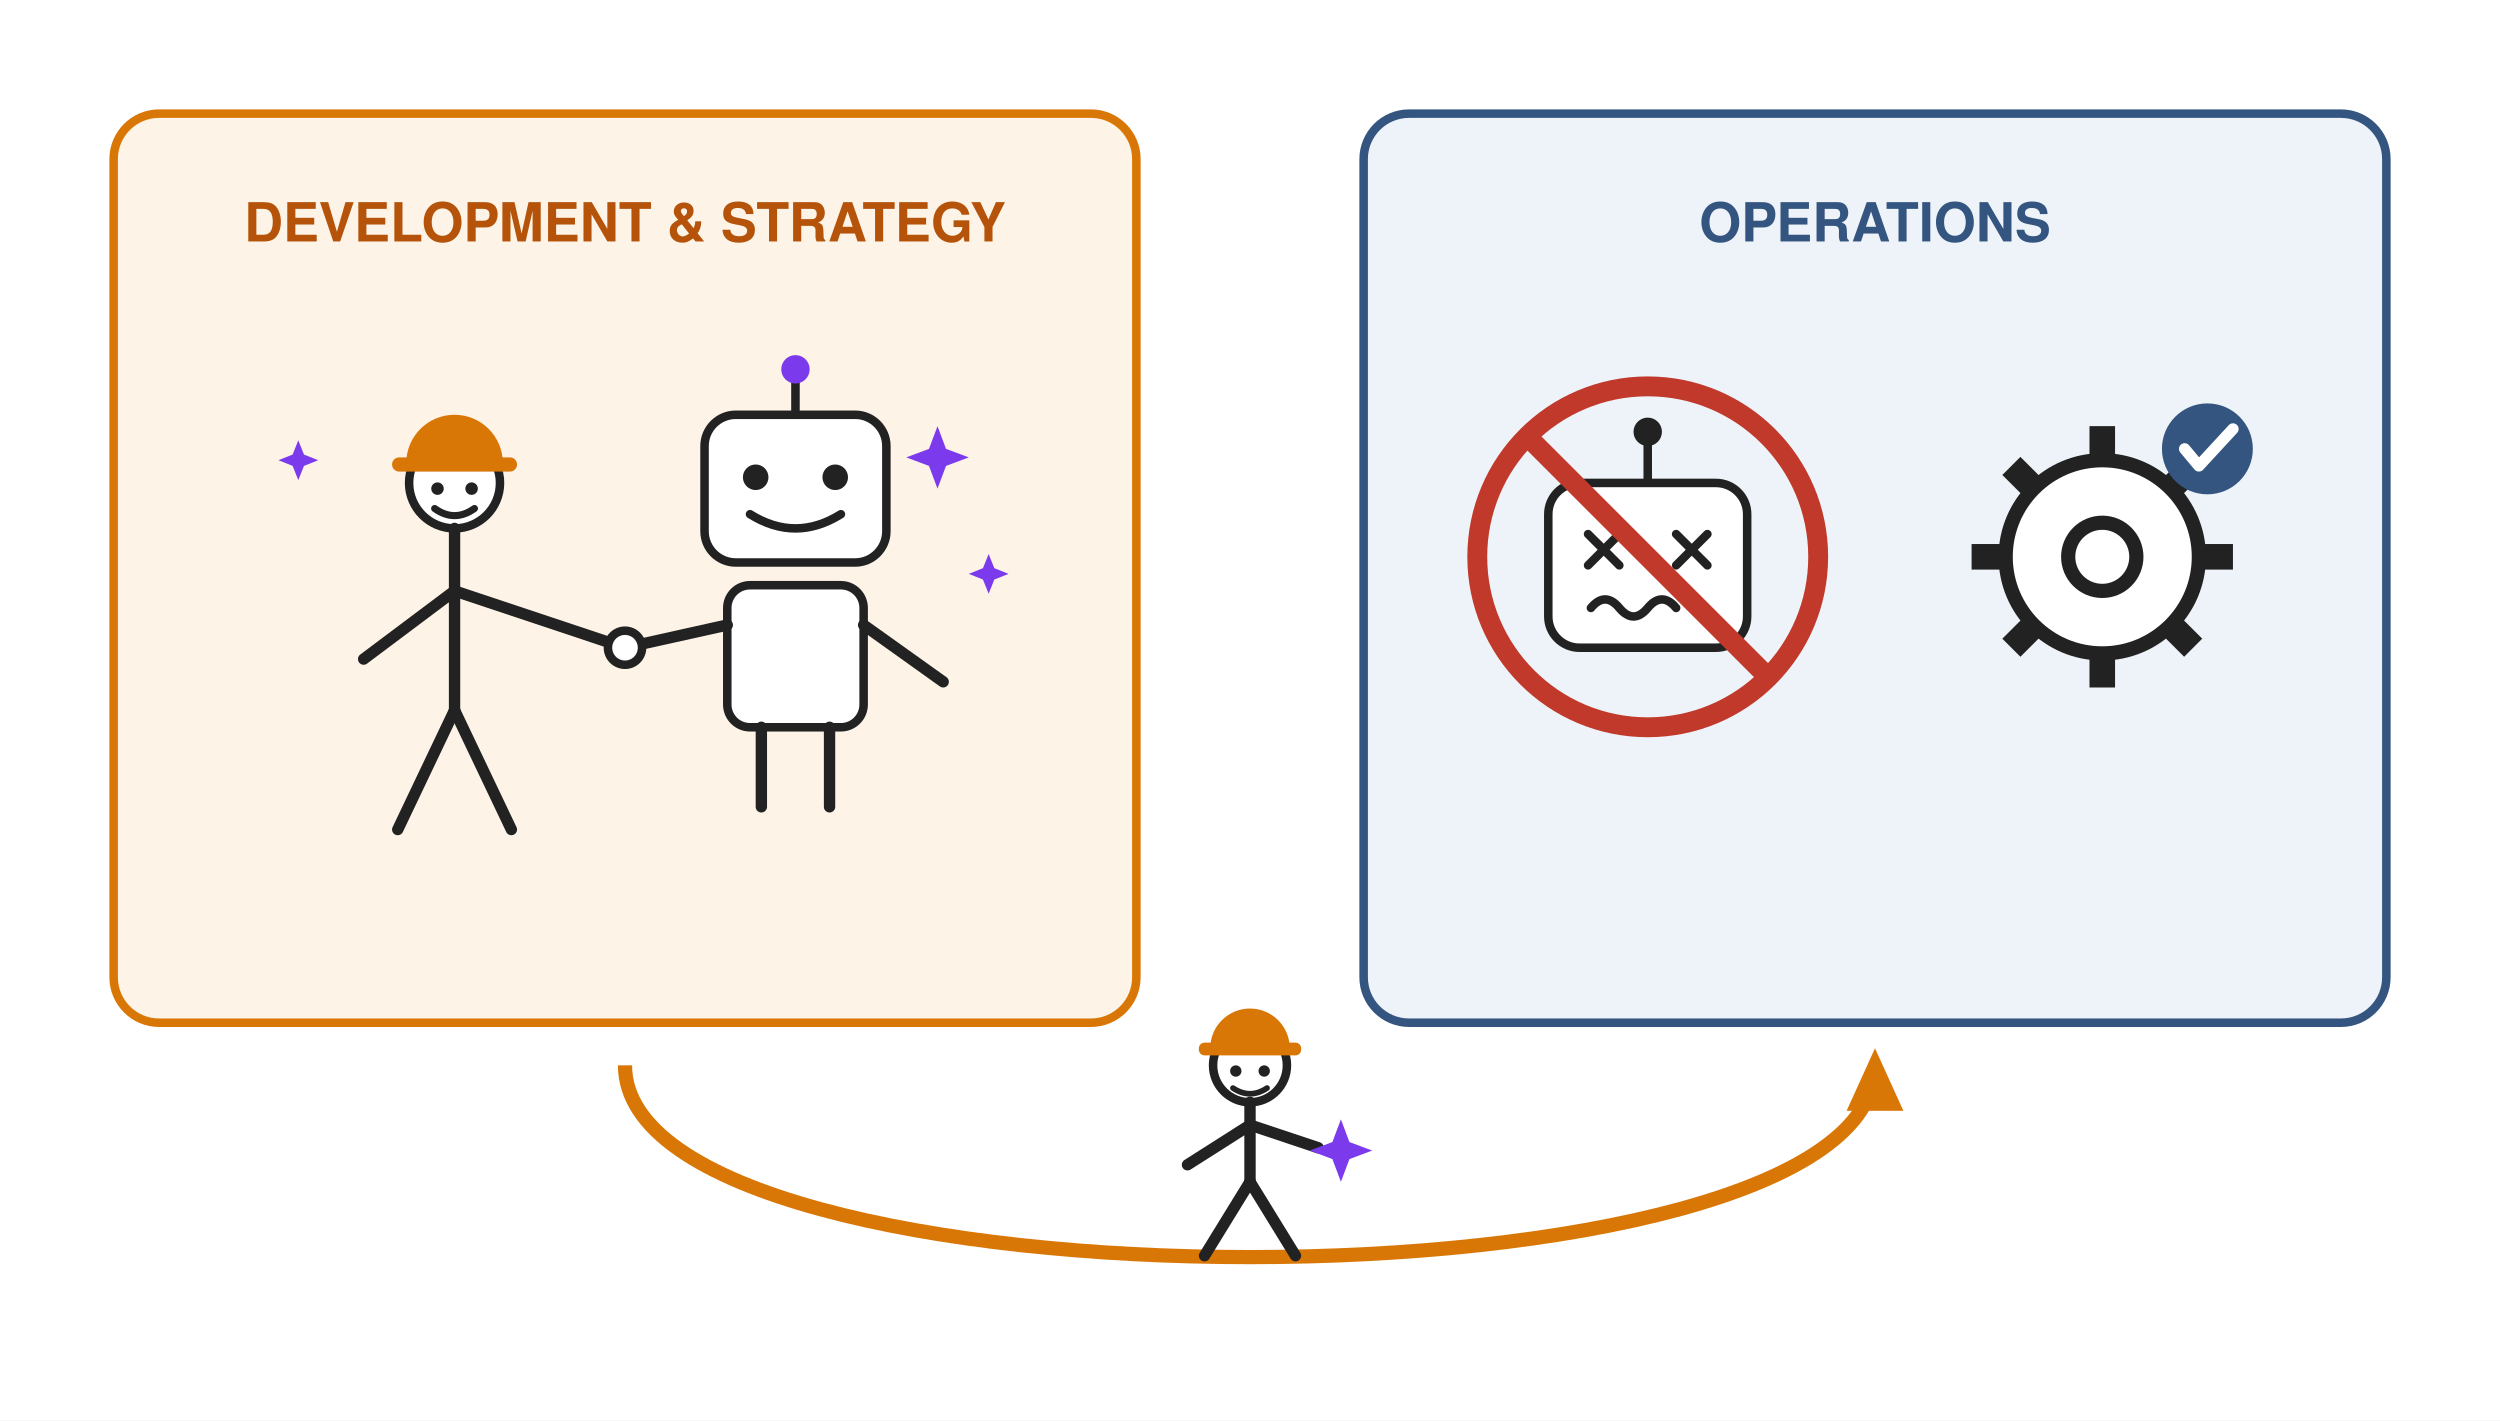
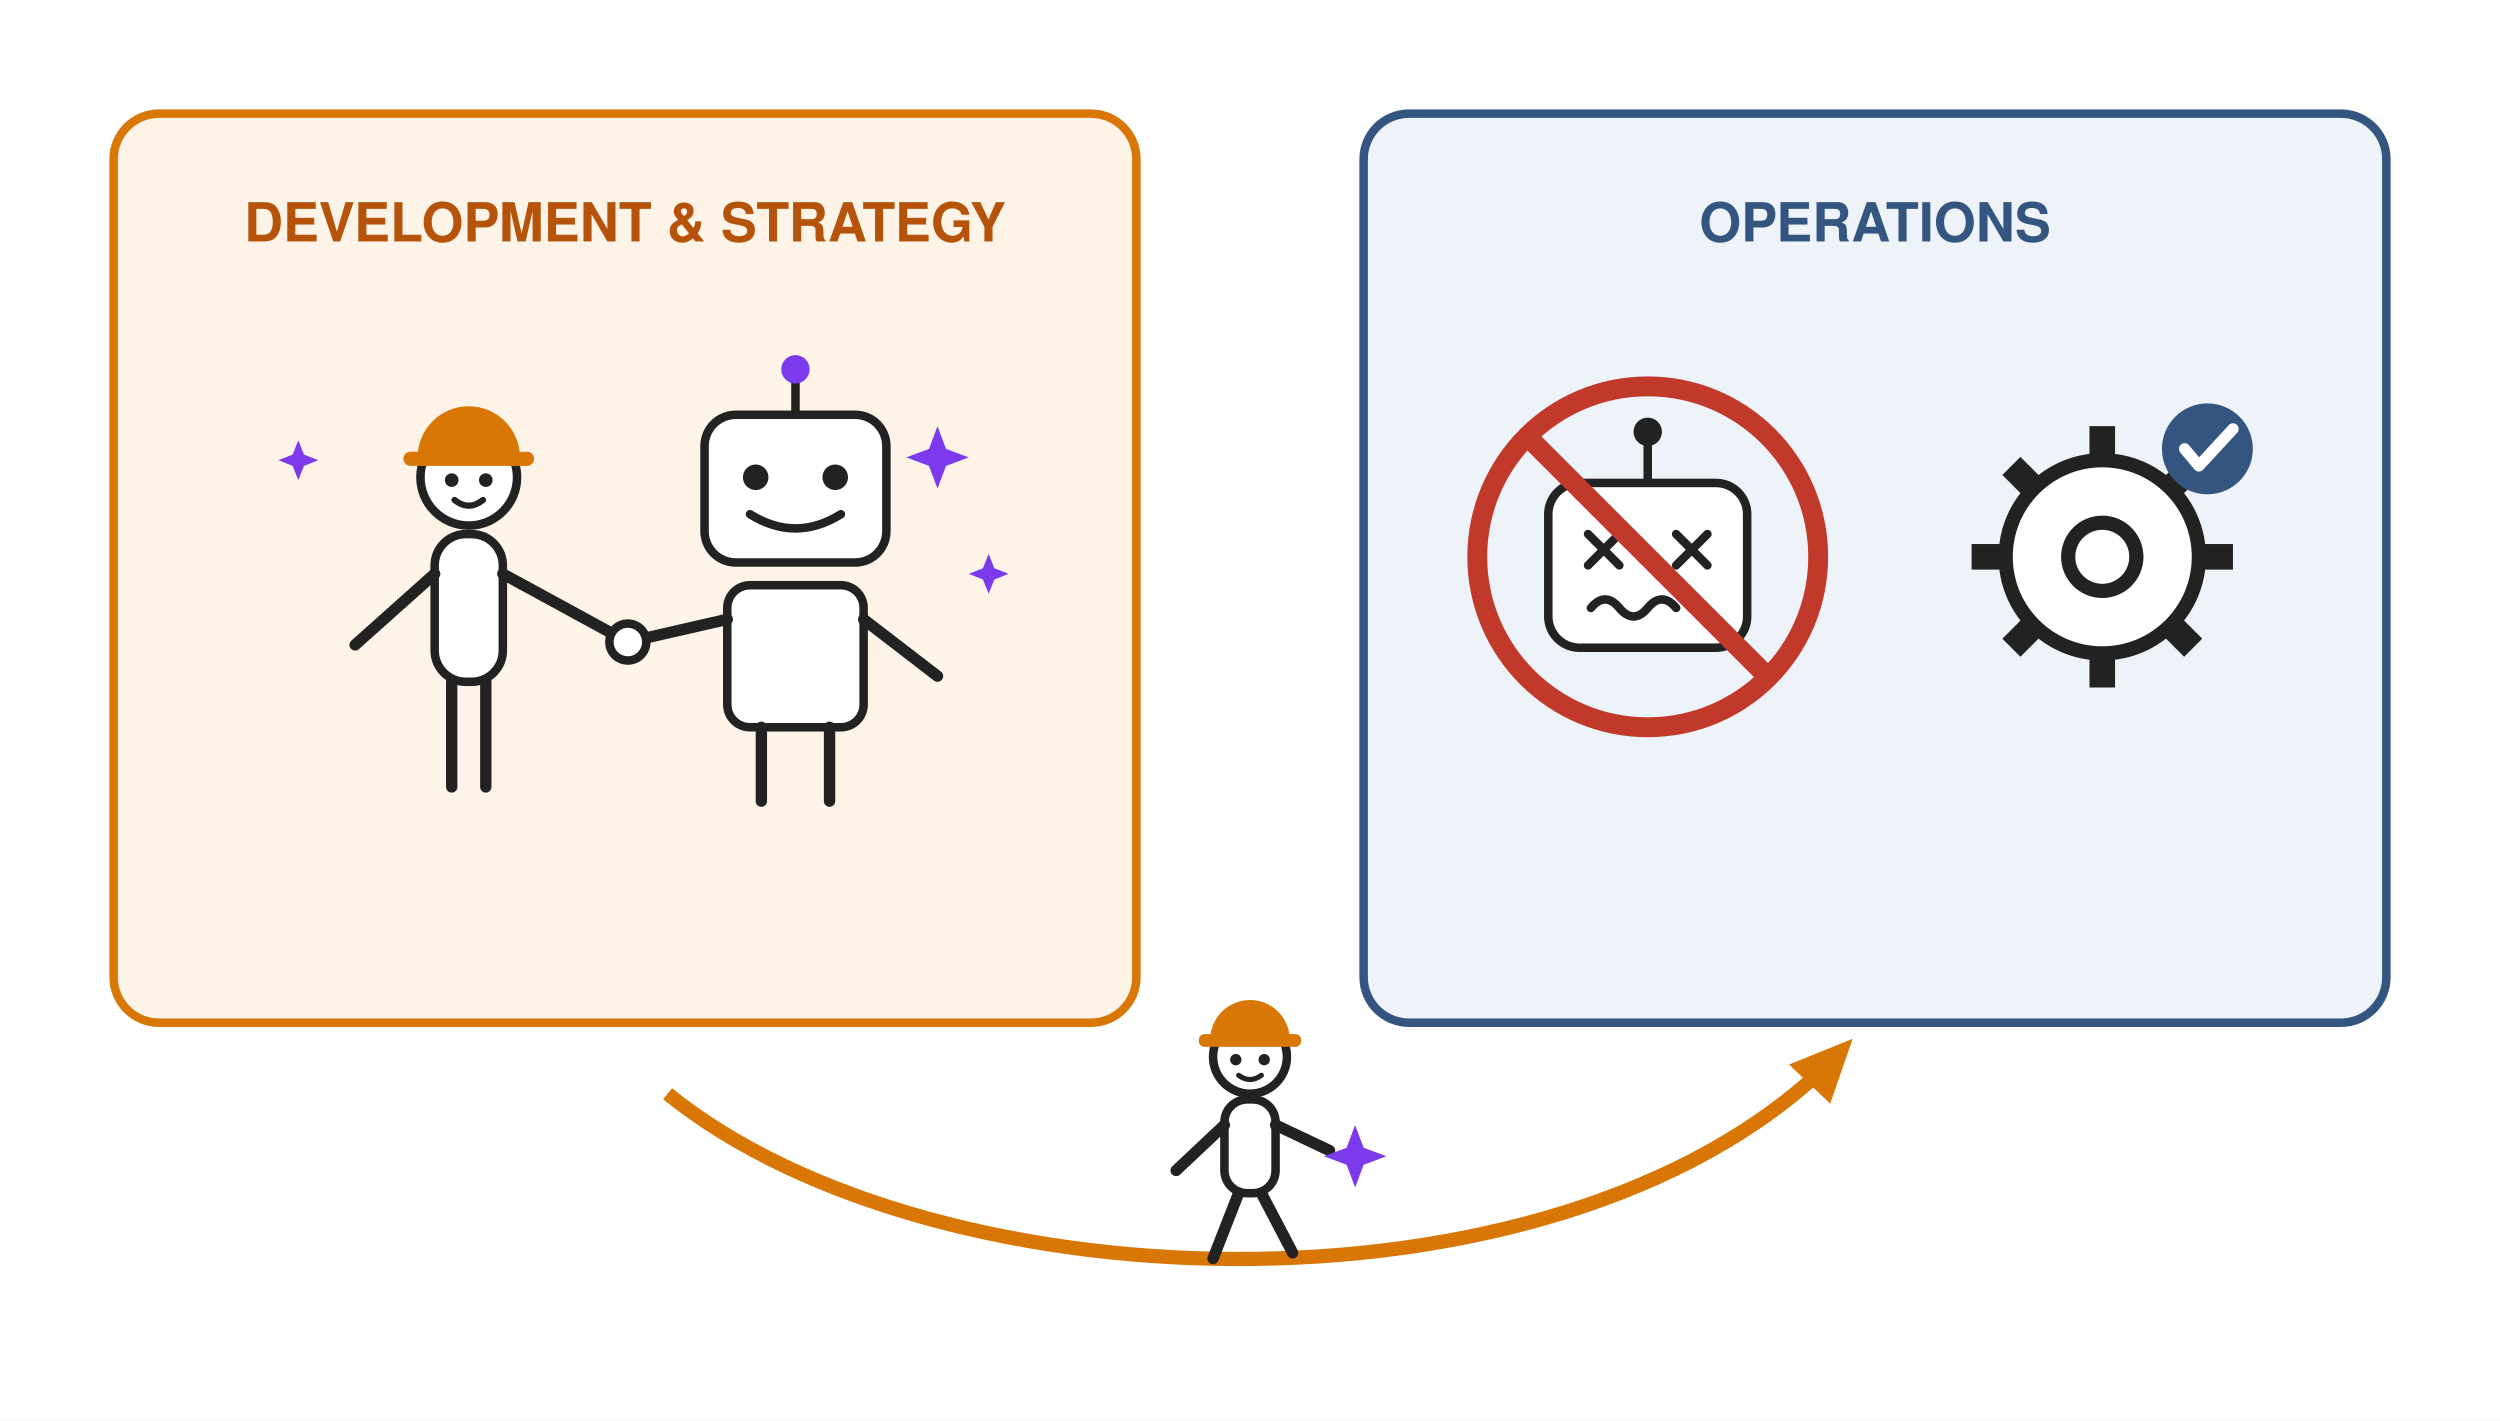
<svg xmlns="http://www.w3.org/2000/svg" viewBox="0 0 880 500" font-family="Helvetica, Arial, sans-serif">
  <defs>
    <marker id="arrowhead" markerUnits="userSpaceOnUse" markerWidth="22" markerHeight="20" refX="16" refY="10" orient="auto">
      <path d="M 0 0 L 22 10 L 0 20 Z" fill="#d97706" />
    </marker>
  </defs>
  <rect x="0" y="0" width="880" height="500" fill="#ffffff" />
  <rect x="40" y="40" width="360" height="320" rx="16" fill="#fdf4e7" stroke="#d97706" stroke-width="3" />
  <text x="220" y="85" text-anchor="middle" font-size="19" font-weight="bold" fill="#b45309">DEVELOPMENT &amp; STRATEGY</text>
-   <circle cx="160" cy="170" r="16" fill="#ffffff" stroke="#222222" stroke-width="3" />
-   <path d="M 143 163 A 17 17 0 0 1 177 163 Z" fill="#d97706" />
-   <rect x="138" y="161" width="44" height="5" rx="2.5" fill="#d97706" />
-   <circle cx="154" cy="172" r="2.2" fill="#222222" />
-   <circle cx="166" cy="172" r="2.2" fill="#222222" />
-   <path d="M 153 179 Q 160 184 167 179" stroke="#222222" stroke-width="2.5" fill="none" stroke-linecap="round" />
-   <line x1="160" y1="186" x2="160" y2="250" stroke="#222222" stroke-width="4" stroke-linecap="round" />
-   <line x1="160" y1="208" x2="128" y2="232" stroke="#222222" stroke-width="4" stroke-linecap="round" />
-   <line x1="160" y1="208" x2="220" y2="228" stroke="#222222" stroke-width="4" stroke-linecap="round" />
-   <line x1="160" y1="250" x2="140" y2="292" stroke="#222222" stroke-width="4" stroke-linecap="round" />
-   <line x1="160" y1="250" x2="180" y2="292" stroke="#222222" stroke-width="4" stroke-linecap="round" />
+   <circle cx="165" cy="168" r="17" fill="#ffffff" stroke="#222222" stroke-width="3" />
+   <path d="M 147 161 A 18 18 0 0 1 183 161 Z" fill="#d97706" />
+   <rect x="142" y="159" width="46" height="5" rx="2.5" fill="#d97706" />
+   <circle cx="159" cy="169" r="2.4" fill="#222222" />
+   <circle cx="171" cy="169" r="2.4" fill="#222222" />
+   <path d="M 160 176 Q 165 180 170 176" stroke="#222222" stroke-width="2.2" fill="none" stroke-linecap="round" />
+   <rect x="153" y="188" width="24" height="52" rx="11" fill="#ffffff" stroke="#222222" stroke-width="3" />
+   <line x1="153" y1="202" x2="125" y2="227" stroke="#222222" stroke-width="4" stroke-linecap="round" />
+   <line x1="177" y1="202" x2="221" y2="226" stroke="#222222" stroke-width="4" stroke-linecap="round" />
+   <line x1="159" y1="240" x2="159" y2="277" stroke="#222222" stroke-width="4" stroke-linecap="round" />
+   <line x1="171" y1="240" x2="171" y2="277" stroke="#222222" stroke-width="4" stroke-linecap="round" />
  <line x1="280" y1="146" x2="280" y2="134" stroke="#222222" stroke-width="3" />
  <circle cx="280" cy="130" r="5" fill="#7c3aed" />
  <rect x="248" y="146" width="64" height="52" rx="11" fill="#ffffff" stroke="#222222" stroke-width="3" />
  <circle cx="266" cy="168" r="4.5" fill="#222222" />
  <circle cx="294" cy="168" r="4.5" fill="#222222" />
  <path d="M 264 181 Q 280 191 296 181" stroke="#222222" stroke-width="3" fill="none" stroke-linecap="round" />
  <rect x="256" y="206" width="48" height="50" rx="8" fill="#ffffff" stroke="#222222" stroke-width="3" />
-   <line x1="256" y1="220" x2="220" y2="228" stroke="#222222" stroke-width="4" stroke-linecap="round" />
-   <line x1="304" y1="220" x2="332" y2="240" stroke="#222222" stroke-width="4" stroke-linecap="round" />
-   <line x1="268" y1="256" x2="268" y2="284" stroke="#222222" stroke-width="4" stroke-linecap="round" />
-   <line x1="292" y1="256" x2="292" y2="284" stroke="#222222" stroke-width="4" stroke-linecap="round" />
-   <circle cx="220" cy="228" r="6" fill="#ffffff" stroke="#222222" stroke-width="3" />
+   <line x1="256" y1="218" x2="221" y2="226" stroke="#222222" stroke-width="4" stroke-linecap="round" />
+   <line x1="304" y1="218" x2="330" y2="238" stroke="#222222" stroke-width="4" stroke-linecap="round" />
+   <line x1="268" y1="256" x2="268" y2="282" stroke="#222222" stroke-width="4" stroke-linecap="round" />
+   <line x1="292" y1="256" x2="292" y2="282" stroke="#222222" stroke-width="4" stroke-linecap="round" />
+   <circle cx="221" cy="226" r="6.5" fill="#ffffff" stroke="#222222" stroke-width="3" />
  <path d="M 330 150 l 3 8 l 8 3 l -8 3 l -3 8 l -3 -8 l -8 -3 l 8 -3 Z" fill="#7c3aed" />
  <path d="M 348 195 l 2 5 l 5 2 l -5 2 l -2 5 l -2 -5 l -5 -2 l 5 -2 Z" fill="#7c3aed" />
  <path d="M 105 155 l 2 5 l 5 2 l -5 2 l -2 5 l -2 -5 l -5 -2 l 5 -2 Z" fill="#7c3aed" />
  <rect x="480" y="40" width="360" height="320" rx="16" fill="#eef3f9" stroke="#34557f" stroke-width="3" />
  <text x="660" y="85" text-anchor="middle" font-size="19" font-weight="bold" fill="#34557f">OPERATIONS</text>
  <line x1="580" y1="170" x2="580" y2="156" stroke="#222222" stroke-width="3" />
  <circle cx="580" cy="152" r="5" fill="#222222" />
  <rect x="545" y="170" width="70" height="58" rx="11" fill="#ffffff" stroke="#222222" stroke-width="3" />
  <path d="M 559 188 l 11 11 M 570 188 l -11 11" stroke="#222222" stroke-width="3" stroke-linecap="round" />
  <path d="M 590 188 l 11 11 M 601 188 l -11 11" stroke="#222222" stroke-width="3" stroke-linecap="round" />
  <path d="M 560 214 q 5 -6 10 0 q 5 6 10 0 q 5 -6 10 0" stroke="#222222" stroke-width="3" fill="none" stroke-linecap="round" />
  <circle cx="580" cy="196" r="60" stroke="#c0392b" stroke-width="7" fill="none" />
  <line x1="538" y1="154" x2="622" y2="238" stroke="#c0392b" stroke-width="7" stroke-linecap="round" />
  <g stroke="#222222" stroke-width="9">
    <line x1="740" y1="166" x2="740" y2="150" />
    <line x1="740" y1="226" x2="740" y2="242" />
    <line x1="710" y1="196" x2="694" y2="196" />
    <line x1="770" y1="196" x2="786" y2="196" />
    <line x1="719" y1="175" x2="708" y2="164" />
    <line x1="761" y1="175" x2="772" y2="164" />
    <line x1="719" y1="217" x2="708" y2="228" />
    <line x1="761" y1="217" x2="772" y2="228" />
  </g>
  <circle cx="740" cy="196" r="34" fill="#ffffff" stroke="#222222" stroke-width="5" />
  <circle cx="740" cy="196" r="12" fill="#ffffff" stroke="#222222" stroke-width="5" />
  <circle cx="777" cy="158" r="16" fill="#34557f" />
  <path d="M 769 158 L 774 164 L 786 151" stroke="#ffffff" stroke-width="4" fill="none" stroke-linecap="round" stroke-linejoin="round" />
-   <path d="M 220 375 C 220 465, 660 465, 660 375" stroke="#d97706" stroke-width="5" fill="none" marker-end="url(#arrowhead)" />
-   <circle cx="440" cy="375" r="13" fill="#ffffff" stroke="#222222" stroke-width="3" />
-   <path d="M 426 369 A 14 14 0 0 1 454 369 Z" fill="#d97706" />
-   <rect x="422" y="367" width="36" height="4.5" rx="2" fill="#d97706" />
-   <circle cx="435" cy="377" r="2" fill="#222222" />
-   <circle cx="445" cy="377" r="2" fill="#222222" />
-   <path d="M 434 383 Q 440 387 446 383" stroke="#222222" stroke-width="2" fill="none" stroke-linecap="round" />
-   <line x1="440" y1="388" x2="440" y2="416" stroke="#222222" stroke-width="4" stroke-linecap="round" />
-   <line x1="440" y1="396" x2="418" y2="410" stroke="#222222" stroke-width="4" stroke-linecap="round" />
-   <line x1="440" y1="396" x2="464" y2="404" stroke="#222222" stroke-width="4" stroke-linecap="round" />
-   <line x1="440" y1="416" x2="424" y2="442" stroke="#222222" stroke-width="4" stroke-linecap="round" />
-   <line x1="440" y1="416" x2="456" y2="442" stroke="#222222" stroke-width="4" stroke-linecap="round" />
-   <path d="M 472 394 l 3 8 l 8 3 l -8 3 l -3 8 l -3 -8 l -8 -3 l 8 -3 Z" fill="#7c3aed" />
+   <path d="M 235 385 C 330 462, 555 468, 648 370" stroke="#d97706" stroke-width="5" fill="none" marker-end="url(#arrowhead)" />
+   <circle cx="440" cy="372" r="13" fill="#ffffff" stroke="#222222" stroke-width="3" />
+   <path d="M 426 366 A 14 14 0 0 1 454 366 Z" fill="#d97706" />
+   <rect x="422" y="364" width="36" height="4.5" rx="2" fill="#d97706" />
+   <circle cx="435" cy="373" r="2" fill="#222222" />
+   <circle cx="445" cy="373" r="2" fill="#222222" />
+   <path d="M 436 378.5 Q 440 381.5 444 378.5" stroke="#222222" stroke-width="1.8" fill="none" stroke-linecap="round" />
+   <rect x="431" y="387" width="18" height="33" rx="8" fill="#ffffff" stroke="#222222" stroke-width="3" />
+   <line x1="431" y1="396" x2="414" y2="412" stroke="#222222" stroke-width="4" stroke-linecap="round" />
+   <line x1="449" y1="396" x2="468" y2="405" stroke="#222222" stroke-width="4" stroke-linecap="round" />
+   <line x1="436" y1="420" x2="427" y2="443" stroke="#222222" stroke-width="4" stroke-linecap="round" />
+   <line x1="444" y1="420" x2="455" y2="441" stroke="#222222" stroke-width="4" stroke-linecap="round" />
+   <path d="M 477 396 l 3 8 l 8 3 l -8 3 l -3 8 l -3 -8 l -8 -3 l 8 -3 Z" fill="#7c3aed" />
</svg>
